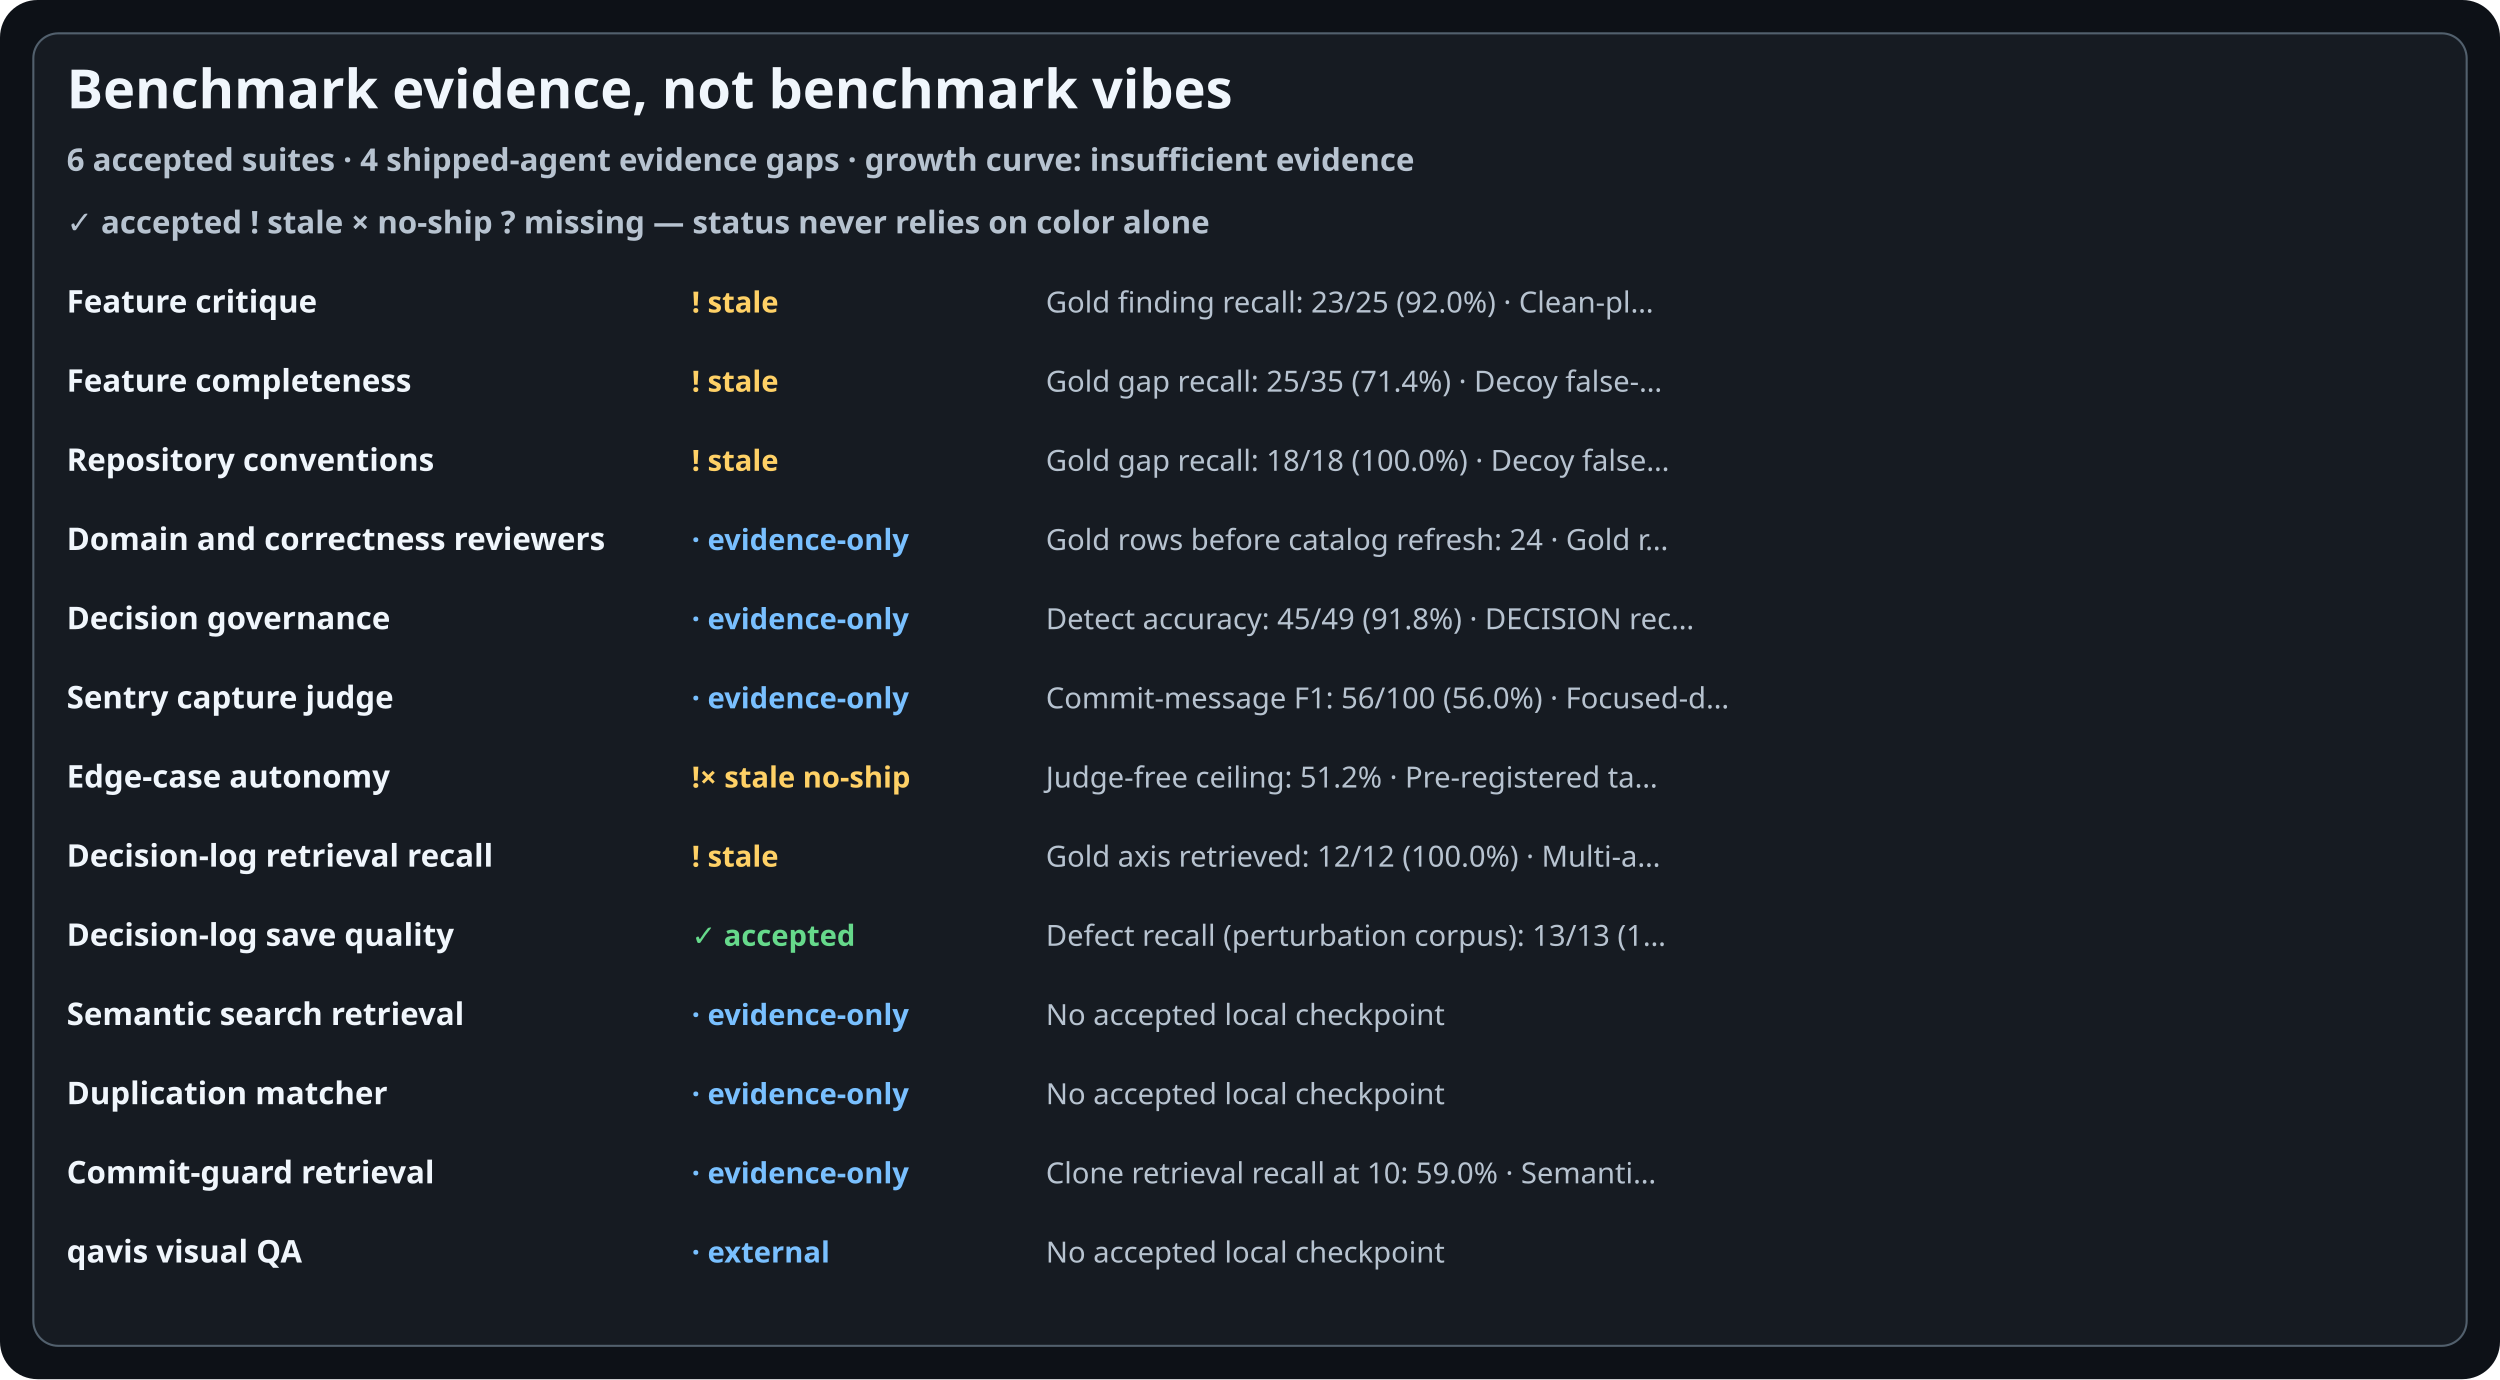
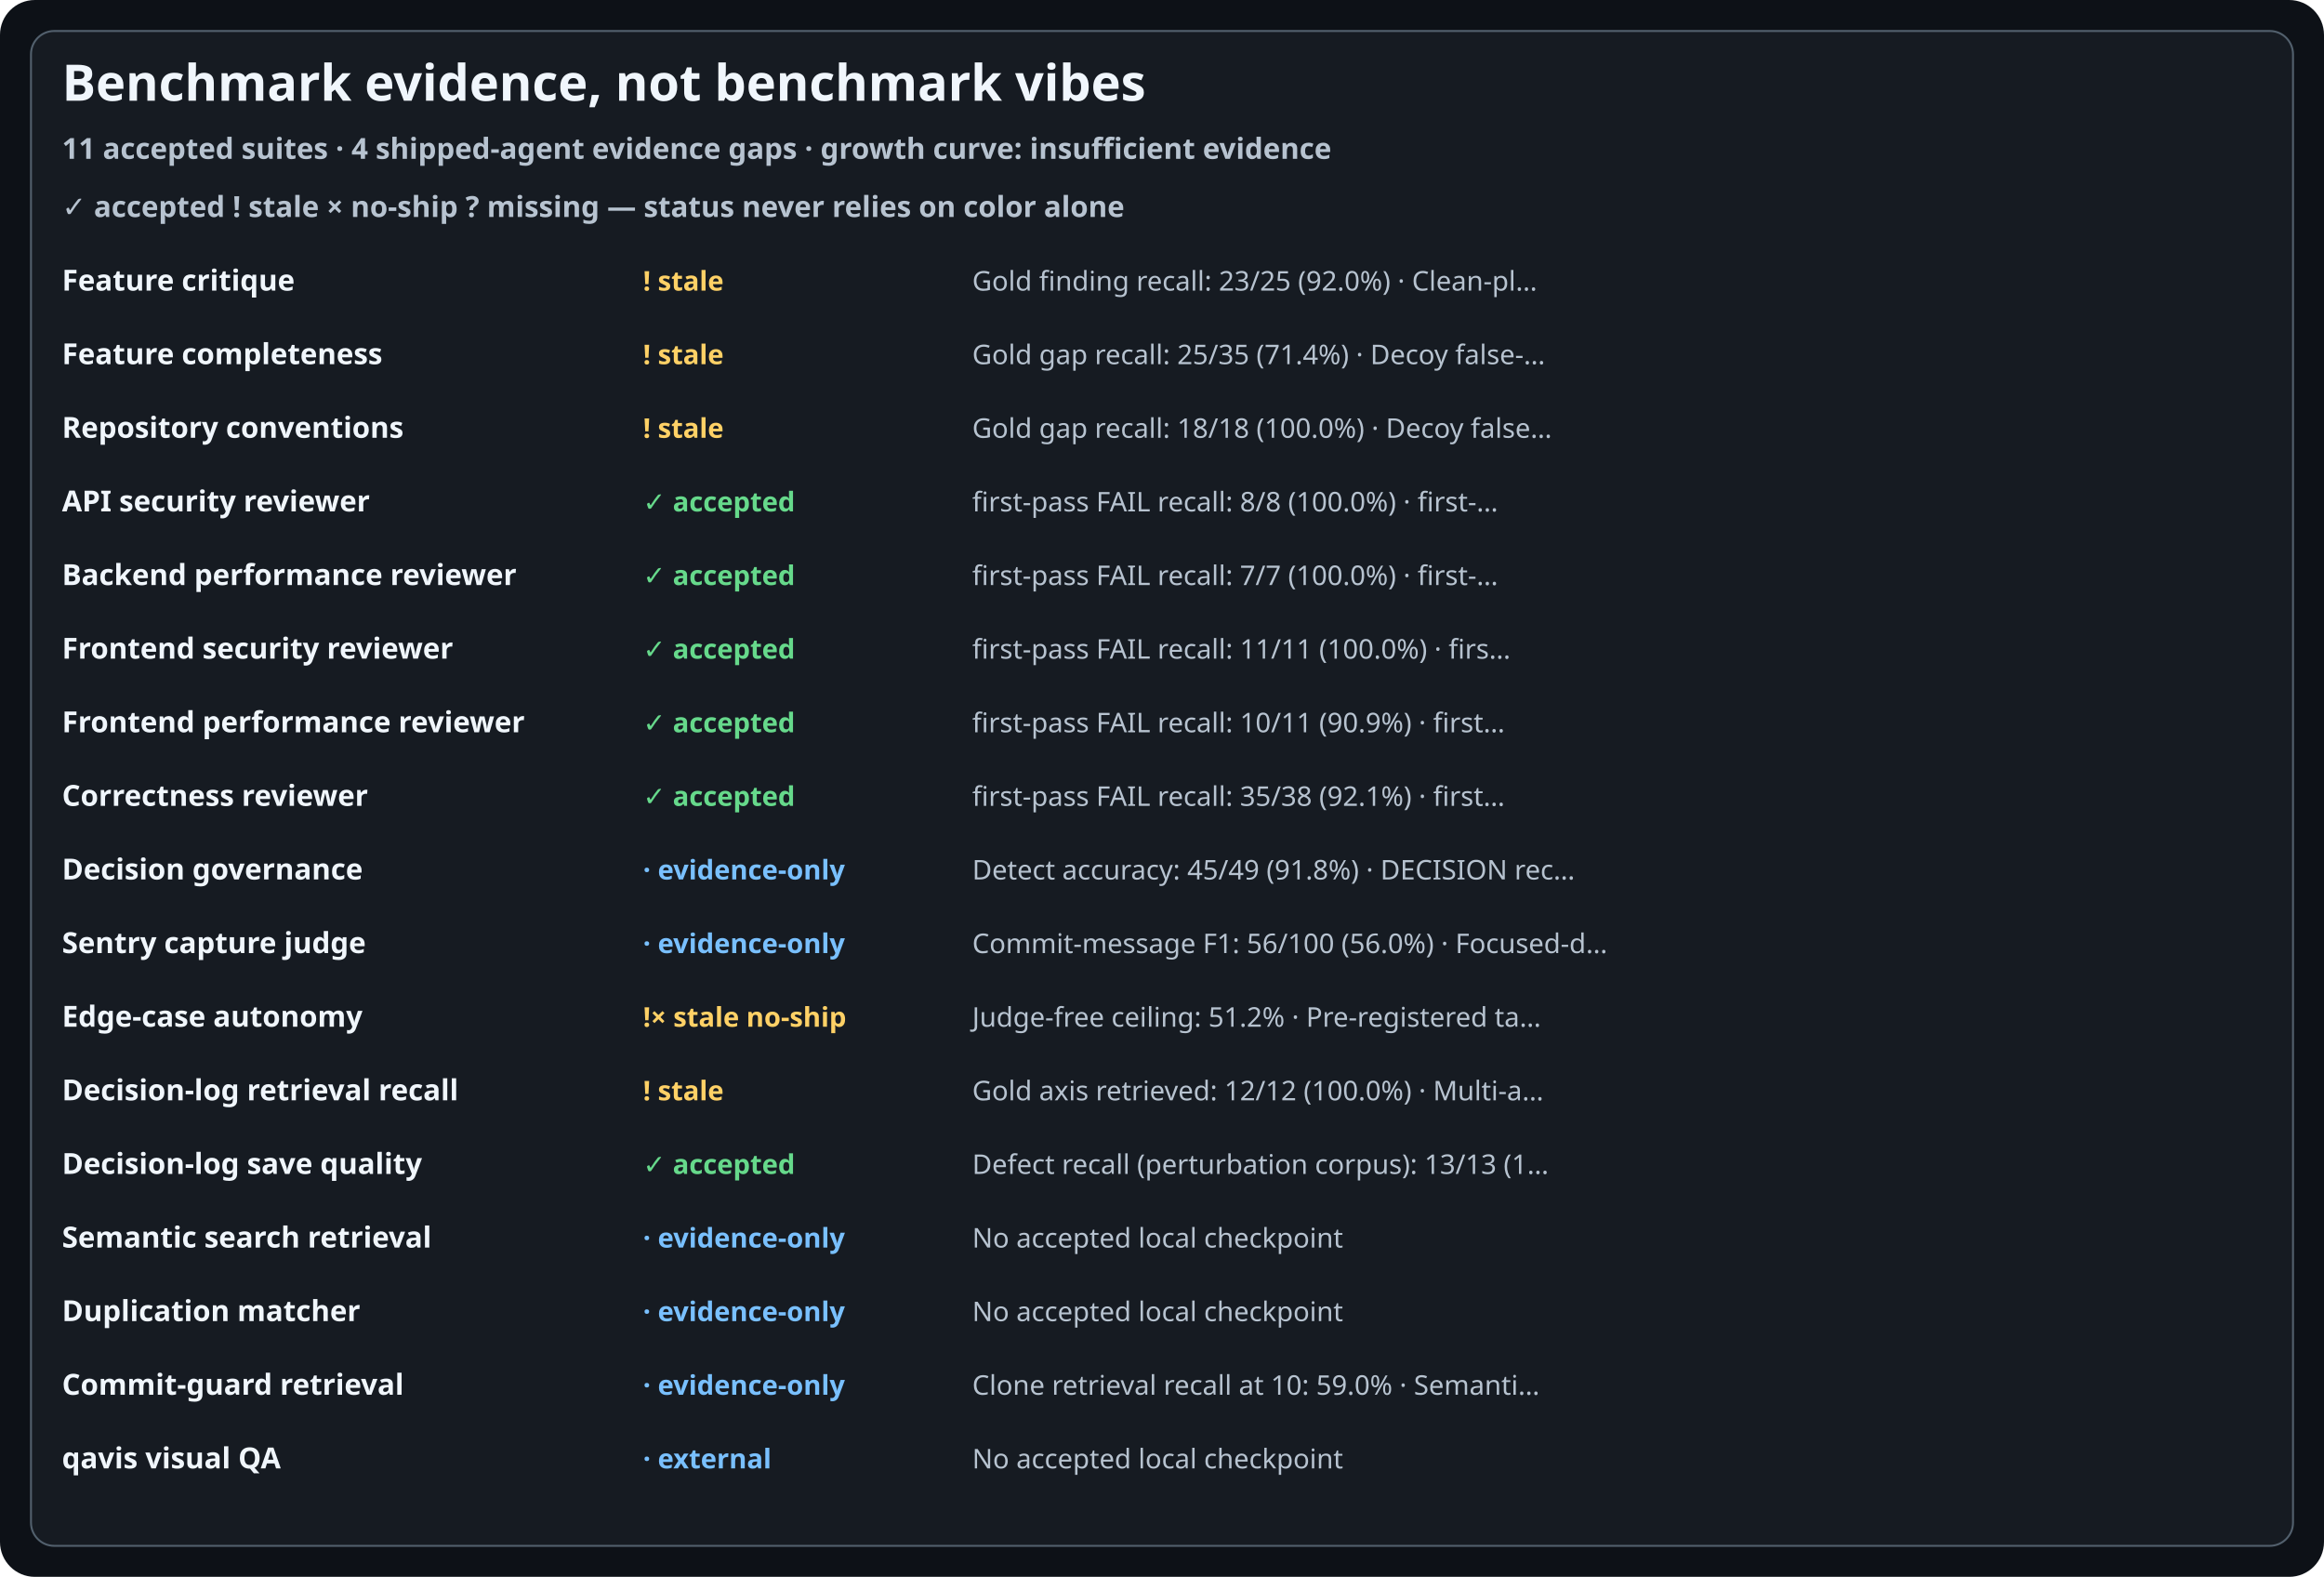
- <svg xmlns="http://www.w3.org/2000/svg" width="1200" height="662" viewBox="0 0 1200 662" role="img" aria-labelledby="title desc">
+ <svg xmlns="http://www.w3.org/2000/svg" width="1200" height="814" viewBox="0 0 1200 814" role="img" aria-labelledby="title desc">
  <style>
  .title{font:700 26px ui-sans-serif,system-ui;fill:#F0F6FC} .summary{font:600 15px ui-sans-serif,system-ui;fill:#B7C3D0}
  .suite{font:600 15px ui-sans-serif,system-ui;fill:#F0F6FC} .metric{font:14px ui-sans-serif,system-ui;fill:#B7C3D0}
  .status{font:700 14px ui-sans-serif,system-ui}.good{fill:#66D98B}.warn{fill:#FFD166}.bad{fill:#FF8B8B}.info{fill:#79C0FF}
</style>
-   <rect width="1200" height="662" rx="18" fill="#0D1117" />
-   <rect x="16" y="16" width="1168" height="630" rx="12" fill="#161B22" stroke="#52606D" />
+   <rect width="1200" height="814" rx="18" fill="#0D1117" />
+   <rect x="16" y="16" width="1168" height="782" rx="12" fill="#161B22" stroke="#52606D" />
  <text class="title" x="32" y="52">Benchmark evidence, not benchmark vibes</text>
-   <text class="summary" x="32" y="82">6 accepted suites · 4 shipped-agent evidence gaps · growth curve: insufficient evidence</text>
+   <text class="summary" x="32" y="82">11 accepted suites · 4 shipped-agent evidence gaps · growth curve: insufficient evidence</text>
  <text class="summary" x="32" y="112">✓ accepted   ! stale   × no-ship   ? missing — status never relies on color alone</text>
  <g transform="translate(32 150)">
    <text class="suite" y="0">Feature critique</text>
    <text class="status warn" x="300" y="0">! stale</text>
    <text class="metric" x="470" y="0">Gold finding recall: 23/25 (92.0%) · Clean-pl…</text>
  </g>
  <g transform="translate(32 188)">
    <text class="suite" y="0">Feature completeness</text>
    <text class="status warn" x="300" y="0">! stale</text>
    <text class="metric" x="470" y="0">Gold gap recall: 25/35 (71.4%) · Decoy false-…</text>
  </g>
  <g transform="translate(32 226)">
    <text class="suite" y="0">Repository conventions</text>
    <text class="status warn" x="300" y="0">! stale</text>
    <text class="metric" x="470" y="0">Gold gap recall: 18/18 (100.0%) · Decoy false…</text>
  </g>
  <g transform="translate(32 264)">
-     <text class="suite" y="0">Domain and correctness reviewers</text>
-     <text class="status info" x="300" y="0">· evidence-only</text>
-     <text class="metric" x="470" y="0">Gold rows before catalog refresh: 24 · Gold r…</text>
+     <text class="suite" y="0">API security reviewer</text>
+     <text class="status good" x="300" y="0">✓ accepted</text>
+     <text class="metric" x="470" y="0">first-pass FAIL recall: 8/8 (100.0%) · first-…</text>
  </g>
  <g transform="translate(32 302)">
+     <text class="suite" y="0">Backend performance reviewer</text>
+     <text class="status good" x="300" y="0">✓ accepted</text>
+     <text class="metric" x="470" y="0">first-pass FAIL recall: 7/7 (100.0%) · first-…</text>
+   </g>
+   <g transform="translate(32 340)">
+     <text class="suite" y="0">Frontend security reviewer</text>
+     <text class="status good" x="300" y="0">✓ accepted</text>
+     <text class="metric" x="470" y="0">first-pass FAIL recall: 11/11 (100.0%) · firs…</text>
+   </g>
+   <g transform="translate(32 378)">
+     <text class="suite" y="0">Frontend performance reviewer</text>
+     <text class="status good" x="300" y="0">✓ accepted</text>
+     <text class="metric" x="470" y="0">first-pass FAIL recall: 10/11 (90.9%) · first…</text>
+   </g>
+   <g transform="translate(32 416)">
+     <text class="suite" y="0">Correctness reviewer</text>
+     <text class="status good" x="300" y="0">✓ accepted</text>
+     <text class="metric" x="470" y="0">first-pass FAIL recall: 35/38 (92.1%) · first…</text>
+   </g>
+   <g transform="translate(32 454)">
    <text class="suite" y="0">Decision governance</text>
    <text class="status info" x="300" y="0">· evidence-only</text>
    <text class="metric" x="470" y="0">Detect accuracy: 45/49 (91.8%) · DECISION rec…</text>
  </g>
-   <g transform="translate(32 340)">
+   <g transform="translate(32 492)">
    <text class="suite" y="0">Sentry capture judge</text>
    <text class="status info" x="300" y="0">· evidence-only</text>
    <text class="metric" x="470" y="0">Commit-message F1: 56/100 (56.0%) · Focused-d…</text>
  </g>
-   <g transform="translate(32 378)">
+   <g transform="translate(32 530)">
    <text class="suite" y="0">Edge-case autonomy</text>
    <text class="status warn" x="300" y="0">!× stale no-ship</text>
    <text class="metric" x="470" y="0">Judge-free ceiling: 51.2% · Pre-registered ta…</text>
  </g>
-   <g transform="translate(32 416)">
+   <g transform="translate(32 568)">
    <text class="suite" y="0">Decision-log retrieval recall</text>
    <text class="status warn" x="300" y="0">! stale</text>
    <text class="metric" x="470" y="0">Gold axis retrieved: 12/12 (100.0%) · Multi-a…</text>
  </g>
-   <g transform="translate(32 454)">
+   <g transform="translate(32 606)">
    <text class="suite" y="0">Decision-log save quality</text>
    <text class="status good" x="300" y="0">✓ accepted</text>
    <text class="metric" x="470" y="0">Defect recall (perturbation corpus): 13/13 (1…</text>
  </g>
-   <g transform="translate(32 492)">
+   <g transform="translate(32 644)">
    <text class="suite" y="0">Semantic search retrieval</text>
    <text class="status info" x="300" y="0">· evidence-only</text>
    <text class="metric" x="470" y="0">No accepted local checkpoint</text>
  </g>
-   <g transform="translate(32 530)">
+   <g transform="translate(32 682)">
    <text class="suite" y="0">Duplication matcher</text>
    <text class="status info" x="300" y="0">· evidence-only</text>
    <text class="metric" x="470" y="0">No accepted local checkpoint</text>
  </g>
-   <g transform="translate(32 568)">
+   <g transform="translate(32 720)">
    <text class="suite" y="0">Commit-guard retrieval</text>
    <text class="status info" x="300" y="0">· evidence-only</text>
    <text class="metric" x="470" y="0">Clone retrieval recall at 10: 59.0% · Semanti…</text>
  </g>
-   <g transform="translate(32 606)">
+   <g transform="translate(32 758)">
    <text class="suite" y="0">qavis visual QA</text>
    <text class="status info" x="300" y="0">· external</text>
    <text class="metric" x="470" y="0">No accepted local checkpoint</text>
  </g>
</svg>
